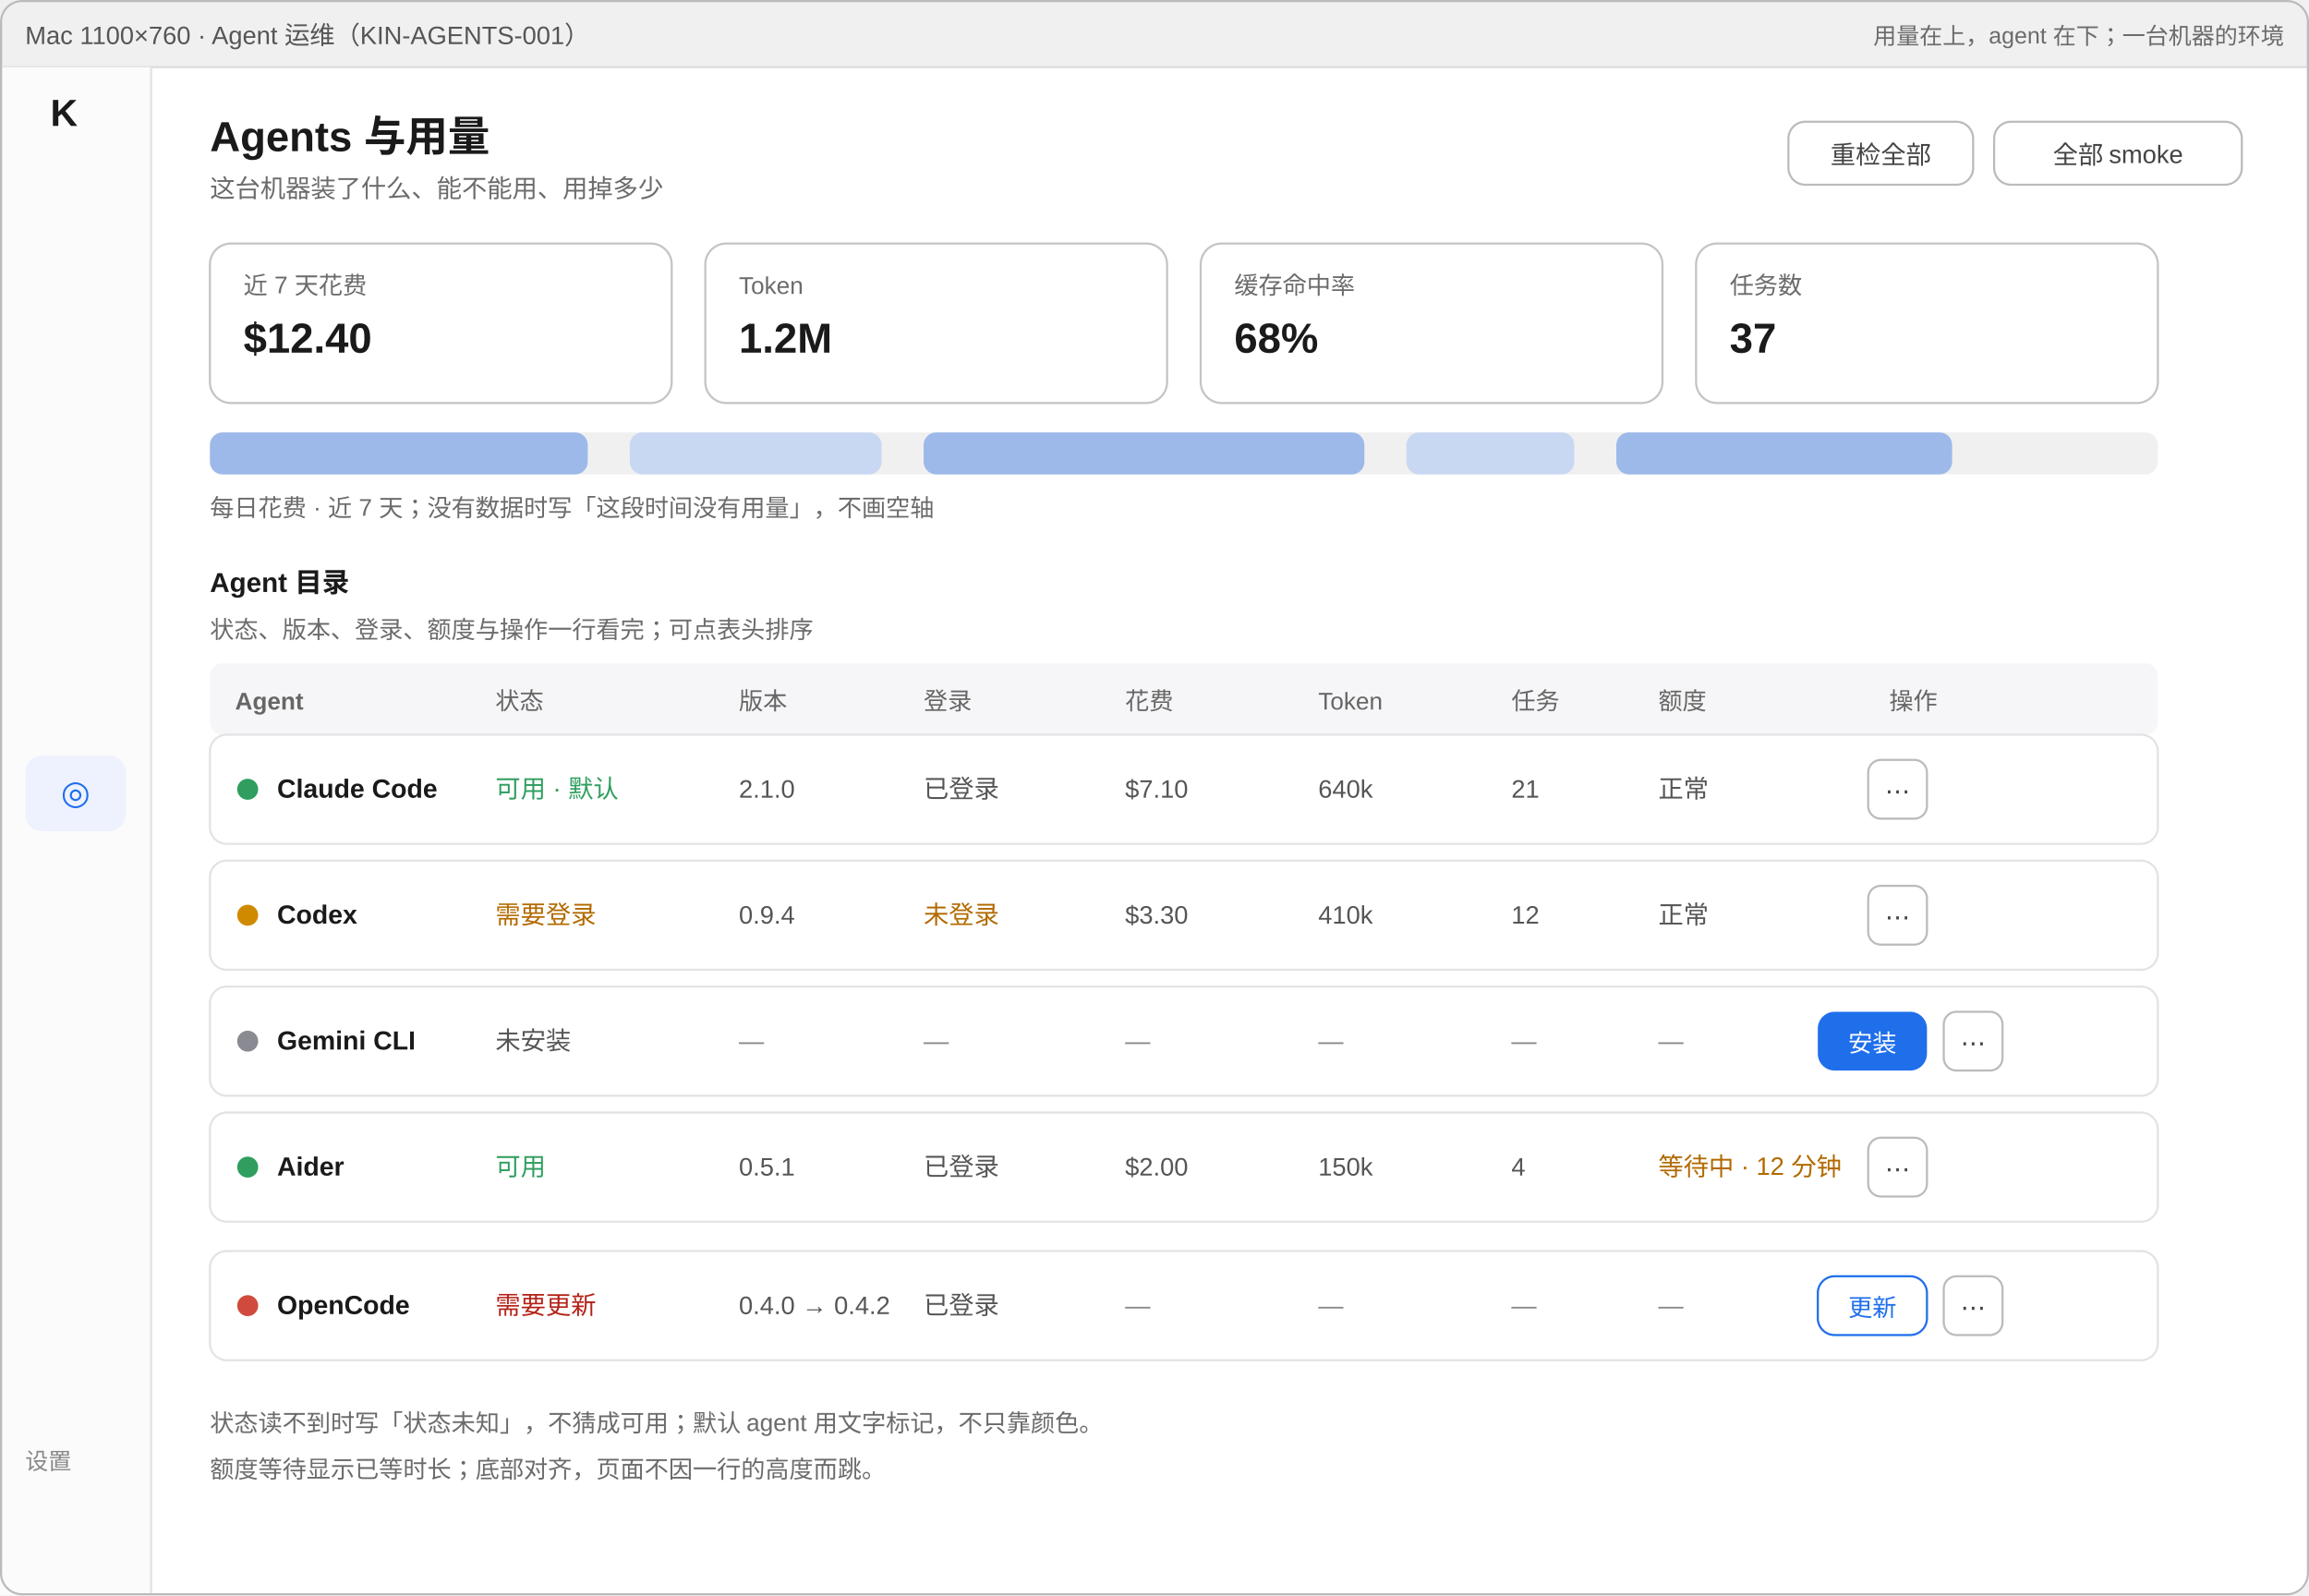
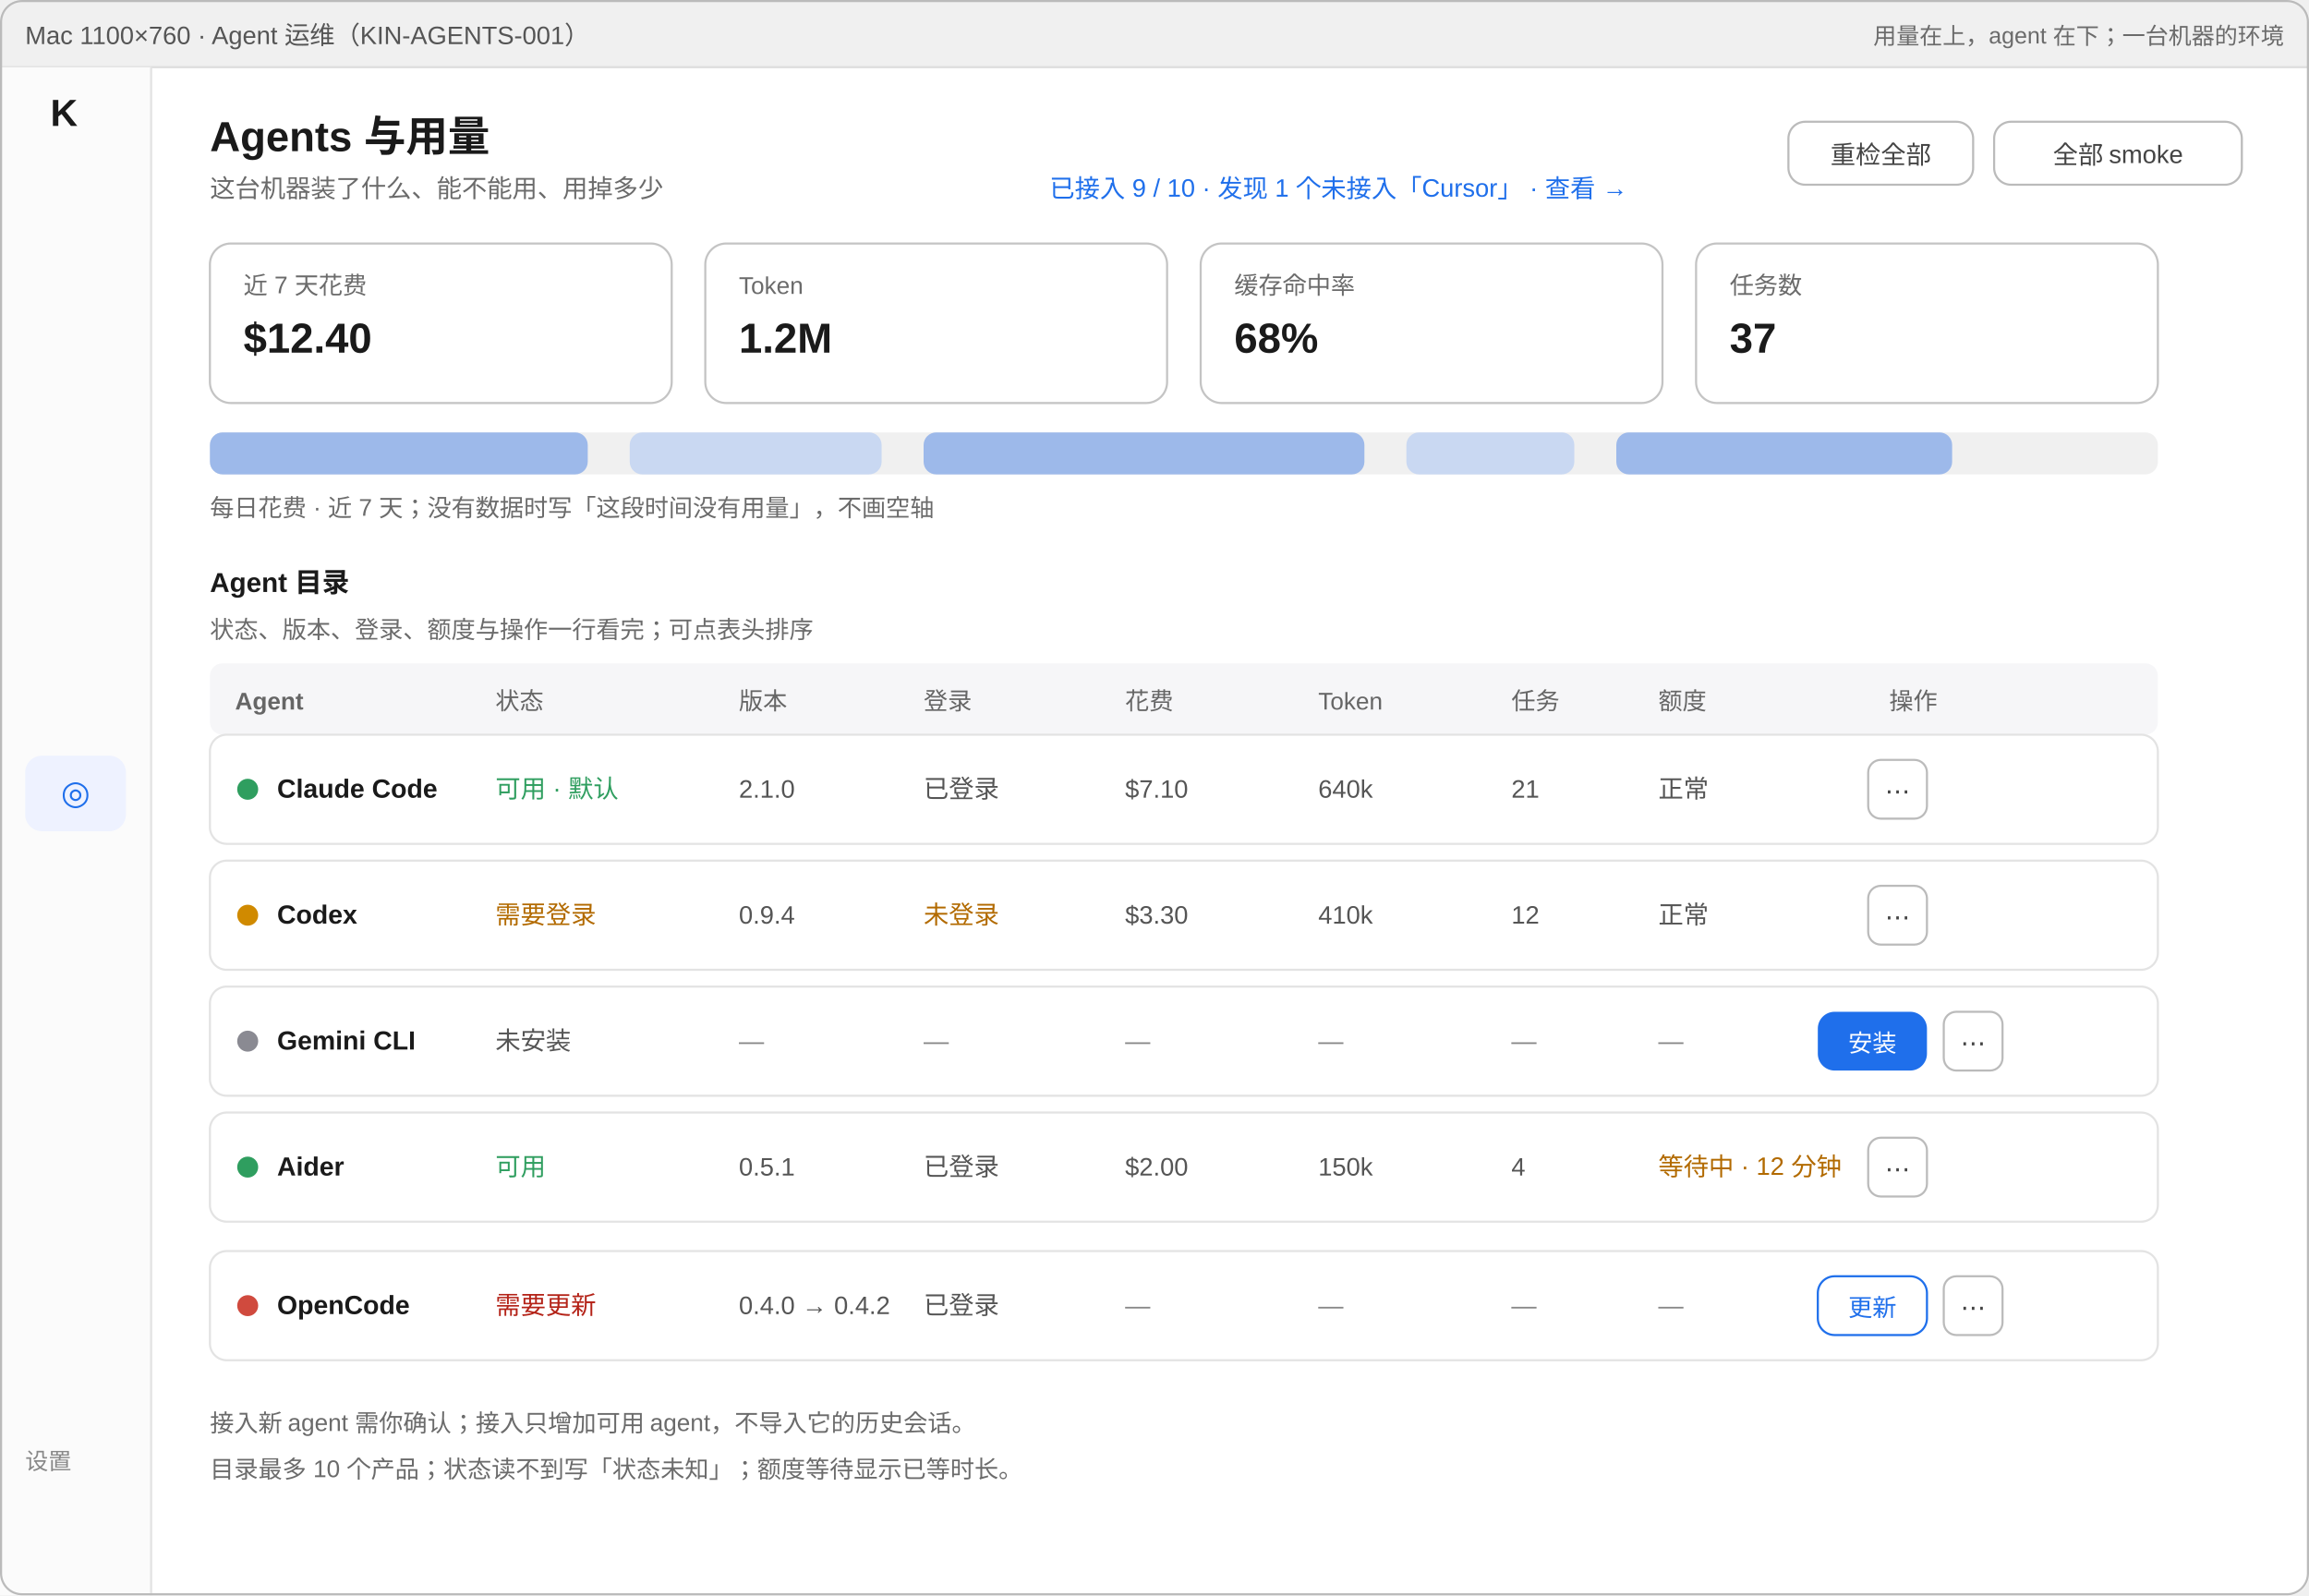
<svg xmlns="http://www.w3.org/2000/svg" width="1100" height="760" viewBox="0 0 1100 760">
  <g font-family="PingFang SC, Helvetica Neue, Arial, sans-serif">
    <rect width="1100" height="760" fill="#ffffff" rx="10" />
    <rect width="1100" height="32" fill="#f0f0f0" rx="10" />
    <rect y="10" width="1100" height="22" fill="#f0f0f0" />
    <line x1="0" y1="32" x2="1100" y2="32" stroke="#dddddd" />
    <text x="12" y="21" font-size="12" fill="#555">Mac 1100×760 · Agent 运维（KIN-AGENTS-001）</text>
    <text x="1088" y="21" font-size="11" fill="#6b6b6b" text-anchor="end">用量在上，agent 在下；一台机器的环境</text>
    <rect x="0" y="32" width="72" height="728" fill="#fbfbfb" />
    <line x1="72" y1="32" x2="72" y2="760" stroke="#e3e3e3" />
    <text x="24" y="60" font-size="18" fill="#1a1a1a" font-weight="600">K</text>
    <rect x="12" y="360" width="48" height="36" rx="8" fill="#eef2ff" />
    <text x="36" y="383" font-size="16" fill="#1f6feb" text-anchor="middle">◎</text>
    <text x="12" y="700" font-size="11" fill="#888">设置</text>
    <text x="100" y="72" font-size="20" fill="#1a1a1a" font-weight="600">Agents 与用量</text>
    <text x="100" y="94" font-size="12" fill="#6b6b6b">这台机器装了什么、能不能用、用掉多少</text>
+     <text x="500" y="94" font-size="12" fill="#1f6feb">已接入 9 / 10 · 发现 1 个未接入「Cursor」 · 查看 →</text>
    <rect x="852" y="58" width="88" height="30" rx="8" fill="#ffffff" stroke="#bbbbbb" />
    <text x="896" y="78" font-size="12" fill="#444" text-anchor="middle">重检全部</text>
    <rect x="950" y="58" width="118" height="30" rx="8" fill="#ffffff" stroke="#bbbbbb" />
    <text x="1009" y="78" font-size="12" fill="#444" text-anchor="middle">全部 smoke</text>
    <rect x="100" y="116" width="220" height="76" rx="10" fill="#ffffff" stroke="#c4c4c4" />
    <text x="116" y="140" font-size="11.5" fill="#6b6b6b">近 7 天花费</text>
    <text x="116" y="168" font-size="20" fill="#1a1a1a" font-weight="600">$12.40</text>
    <rect x="336" y="116" width="220" height="76" rx="10" fill="#ffffff" stroke="#c4c4c4" />
    <text x="352" y="140" font-size="11.5" fill="#6b6b6b">Token</text>
    <text x="352" y="168" font-size="20" fill="#1a1a1a" font-weight="600">1.2M</text>
    <rect x="572" y="116" width="220" height="76" rx="10" fill="#ffffff" stroke="#c4c4c4" />
    <text x="588" y="140" font-size="11.5" fill="#6b6b6b">缓存命中率</text>
    <text x="588" y="168" font-size="20" fill="#1a1a1a" font-weight="600">68%</text>
    <rect x="808" y="116" width="220" height="76" rx="10" fill="#ffffff" stroke="#c4c4c4" />
    <text x="824" y="140" font-size="11.5" fill="#6b6b6b">任务数</text>
    <text x="824" y="168" font-size="20" fill="#1a1a1a" font-weight="600">37</text>
    <rect x="100" y="206" width="928" height="20" rx="6" fill="#f0f0f0" />
    <rect x="100" y="206" width="180" height="20" rx="6" fill="#9db9ea" />
    <rect x="300" y="206" width="120" height="20" rx="6" fill="#c9d8f2" />
    <rect x="440" y="206" width="210" height="20" rx="6" fill="#9db9ea" />
    <rect x="670" y="206" width="80" height="20" rx="6" fill="#c9d8f2" />
    <rect x="770" y="206" width="160" height="20" rx="6" fill="#9db9ea" />
    <text x="100" y="246" font-size="11.5" fill="#6b6b6b">每日花费 · 近 7 天；没有数据时写「这段时间没有用量」，不画空轴</text>
    <text x="100" y="282" font-size="13" fill="#1a1a1a" font-weight="600">Agent 目录</text>
    <text x="100" y="304" font-size="11.5" fill="#6b6b6b">状态、版本、登录、额度与操作一行看完；可点表头排序</text>
    <rect x="100" y="316" width="928" height="34" rx="6" fill="#f6f6f8" />
    <text x="112" y="338" font-size="11.5" fill="#666" font-weight="600">Agent</text>
    <text x="236" y="338" font-size="11.5" fill="#666">状态</text>
    <text x="352" y="338" font-size="11.5" fill="#666">版本</text>
    <text x="440" y="338" font-size="11.5" fill="#666">登录</text>
    <text x="536" y="338" font-size="11.5" fill="#666">花费</text>
    <text x="628" y="338" font-size="11.5" fill="#666">Token</text>
    <text x="720" y="338" font-size="11.5" fill="#666">任务</text>
    <text x="790" y="338" font-size="11.5" fill="#666">额度</text>
    <text x="900" y="338" font-size="11.5" fill="#666">操作</text>
    <rect x="100" y="350" width="928" height="52" rx="8" fill="#ffffff" stroke="#e3e3e3" />
    <circle cx="118" cy="376" r="5" fill="#2f9e5f" />
    <text x="132" y="380" font-size="12.5" fill="#1a1a1a" font-weight="600">Claude Code</text>
    <text x="236" y="380" font-size="12" fill="#2f9e5f">可用 · 默认</text>
    <text x="352" y="380" font-size="12" fill="#555">2.1.0</text>
    <text x="440" y="380" font-size="12" fill="#555">已登录</text>
    <text x="536" y="380" font-size="12" fill="#555">$7.10</text>
    <text x="628" y="380" font-size="12" fill="#555">640k</text>
    <text x="720" y="380" font-size="12" fill="#555">21</text>
    <text x="790" y="380" font-size="12" fill="#555">正常</text>
    <rect x="890" y="362" width="28" height="28" rx="6" fill="#ffffff" stroke="#bbbbbb" />
    <text x="904" y="381" font-size="12" fill="#444" text-anchor="middle">⋯</text>
    <rect x="100" y="410" width="928" height="52" rx="8" fill="#ffffff" stroke="#e3e3e3" />
    <circle cx="118" cy="436" r="5" fill="#d08a00" />
    <text x="132" y="440" font-size="12.5" fill="#1a1a1a" font-weight="600">Codex</text>
    <text x="236" y="440" font-size="12" fill="#b26a00">需要登录</text>
    <text x="352" y="440" font-size="12" fill="#555">0.9.4</text>
    <text x="440" y="440" font-size="12" fill="#b26a00">未登录</text>
    <text x="536" y="440" font-size="12" fill="#555">$3.30</text>
    <text x="628" y="440" font-size="12" fill="#555">410k</text>
    <text x="720" y="440" font-size="12" fill="#555">12</text>
    <text x="790" y="440" font-size="12" fill="#555">正常</text>
    <rect x="890" y="422" width="28" height="28" rx="6" fill="#ffffff" stroke="#bbbbbb" />
    <text x="904" y="441" font-size="12" fill="#444" text-anchor="middle">⋯</text>
    <rect x="100" y="470" width="928" height="52" rx="8" fill="#ffffff" stroke="#e3e3e3" />
    <circle cx="118" cy="496" r="5" fill="#8a8a92" />
    <text x="132" y="500" font-size="12.5" fill="#1a1a1a" font-weight="600">Gemini CLI</text>
    <text x="236" y="500" font-size="12" fill="#555">未安装</text>
    <text x="352" y="500" font-size="12" fill="#888">—</text>
    <text x="440" y="500" font-size="12" fill="#888">—</text>
    <text x="536" y="500" font-size="12" fill="#888">—</text>
    <text x="628" y="500" font-size="12" fill="#888">—</text>
    <text x="720" y="500" font-size="12" fill="#888">—</text>
    <text x="790" y="500" font-size="12" fill="#888">—</text>
    <rect x="866" y="482" width="52" height="28" rx="8" fill="#1f6feb" />
    <text x="892" y="501" font-size="11.5" fill="#ffffff" text-anchor="middle">安装</text>
    <rect x="926" y="482" width="28" height="28" rx="6" fill="#ffffff" stroke="#bbbbbb" />
    <text x="940" y="501" font-size="12" fill="#444" text-anchor="middle">⋯</text>
    <rect x="100" y="530" width="928" height="52" rx="8" fill="#ffffff" stroke="#e3e3e3" />
    <circle cx="118" cy="556" r="5" fill="#2f9e5f" />
    <text x="132" y="560" font-size="12.5" fill="#1a1a1a" font-weight="600">Aider</text>
    <text x="236" y="560" font-size="12" fill="#2f9e5f">可用</text>
    <text x="352" y="560" font-size="12" fill="#555">0.5.1</text>
    <text x="440" y="560" font-size="12" fill="#555">已登录</text>
    <text x="536" y="560" font-size="12" fill="#555">$2.00</text>
    <text x="628" y="560" font-size="12" fill="#555">150k</text>
    <text x="720" y="560" font-size="12" fill="#555">4</text>
    <text x="790" y="560" font-size="12" fill="#b26a00">等待中 · 12 分钟</text>
    <rect x="890" y="542" width="28" height="28" rx="6" fill="#ffffff" stroke="#bbbbbb" />
    <text x="904" y="561" font-size="12" fill="#444" text-anchor="middle">⋯</text>
    <rect x="100" y="596" width="928" height="52" rx="8" fill="#ffffff" stroke="#e3e3e3" />
    <circle cx="118" cy="622" r="5" fill="#d04a3e" />
    <text x="132" y="626" font-size="12.5" fill="#1a1a1a" font-weight="600">OpenCode</text>
    <text x="236" y="626" font-size="12" fill="#b42318">需要更新</text>
    <text x="352" y="626" font-size="12" fill="#555">0.4.0 → 0.4.2</text>
    <text x="440" y="626" font-size="12" fill="#555">已登录</text>
    <text x="536" y="626" font-size="12" fill="#888">—</text>
    <text x="628" y="626" font-size="12" fill="#888">—</text>
    <text x="720" y="626" font-size="12" fill="#888">—</text>
    <text x="790" y="626" font-size="12" fill="#888">—</text>
    <rect x="866" y="608" width="52" height="28" rx="8" fill="#ffffff" stroke="#1f6feb" />
    <text x="892" y="627" font-size="11.5" fill="#1f6feb" text-anchor="middle">更新</text>
    <rect x="926" y="608" width="28" height="28" rx="6" fill="#ffffff" stroke="#bbbbbb" />
    <text x="940" y="627" font-size="12" fill="#444" text-anchor="middle">⋯</text>
-     <text x="100" y="682" font-size="11.5" fill="#6b6b6b">状态读不到时写「状态未知」，不猜成可用；默认 agent 用文字标记，不只靠颜色。</text>
-     <text x="100" y="704" font-size="11.5" fill="#6b6b6b">额度等待显示已等时长；底部对齐，页面不因一行的高度而跳。</text>
+     <text x="100" y="682" font-size="11.5" fill="#6b6b6b">接入新 agent 需你确认；接入只增加可用 agent，不导入它的历史会话。</text>
+     <text x="100" y="704" font-size="11.5" fill="#6b6b6b">目录最多 10 个产品；状态读不到写「状态未知」；额度等待显示已等时长。</text>
    <rect x="0.5" y="0.5" width="1099" height="759" fill="none" rx="10" stroke="#bbbbbb" />
  </g>
</svg>
